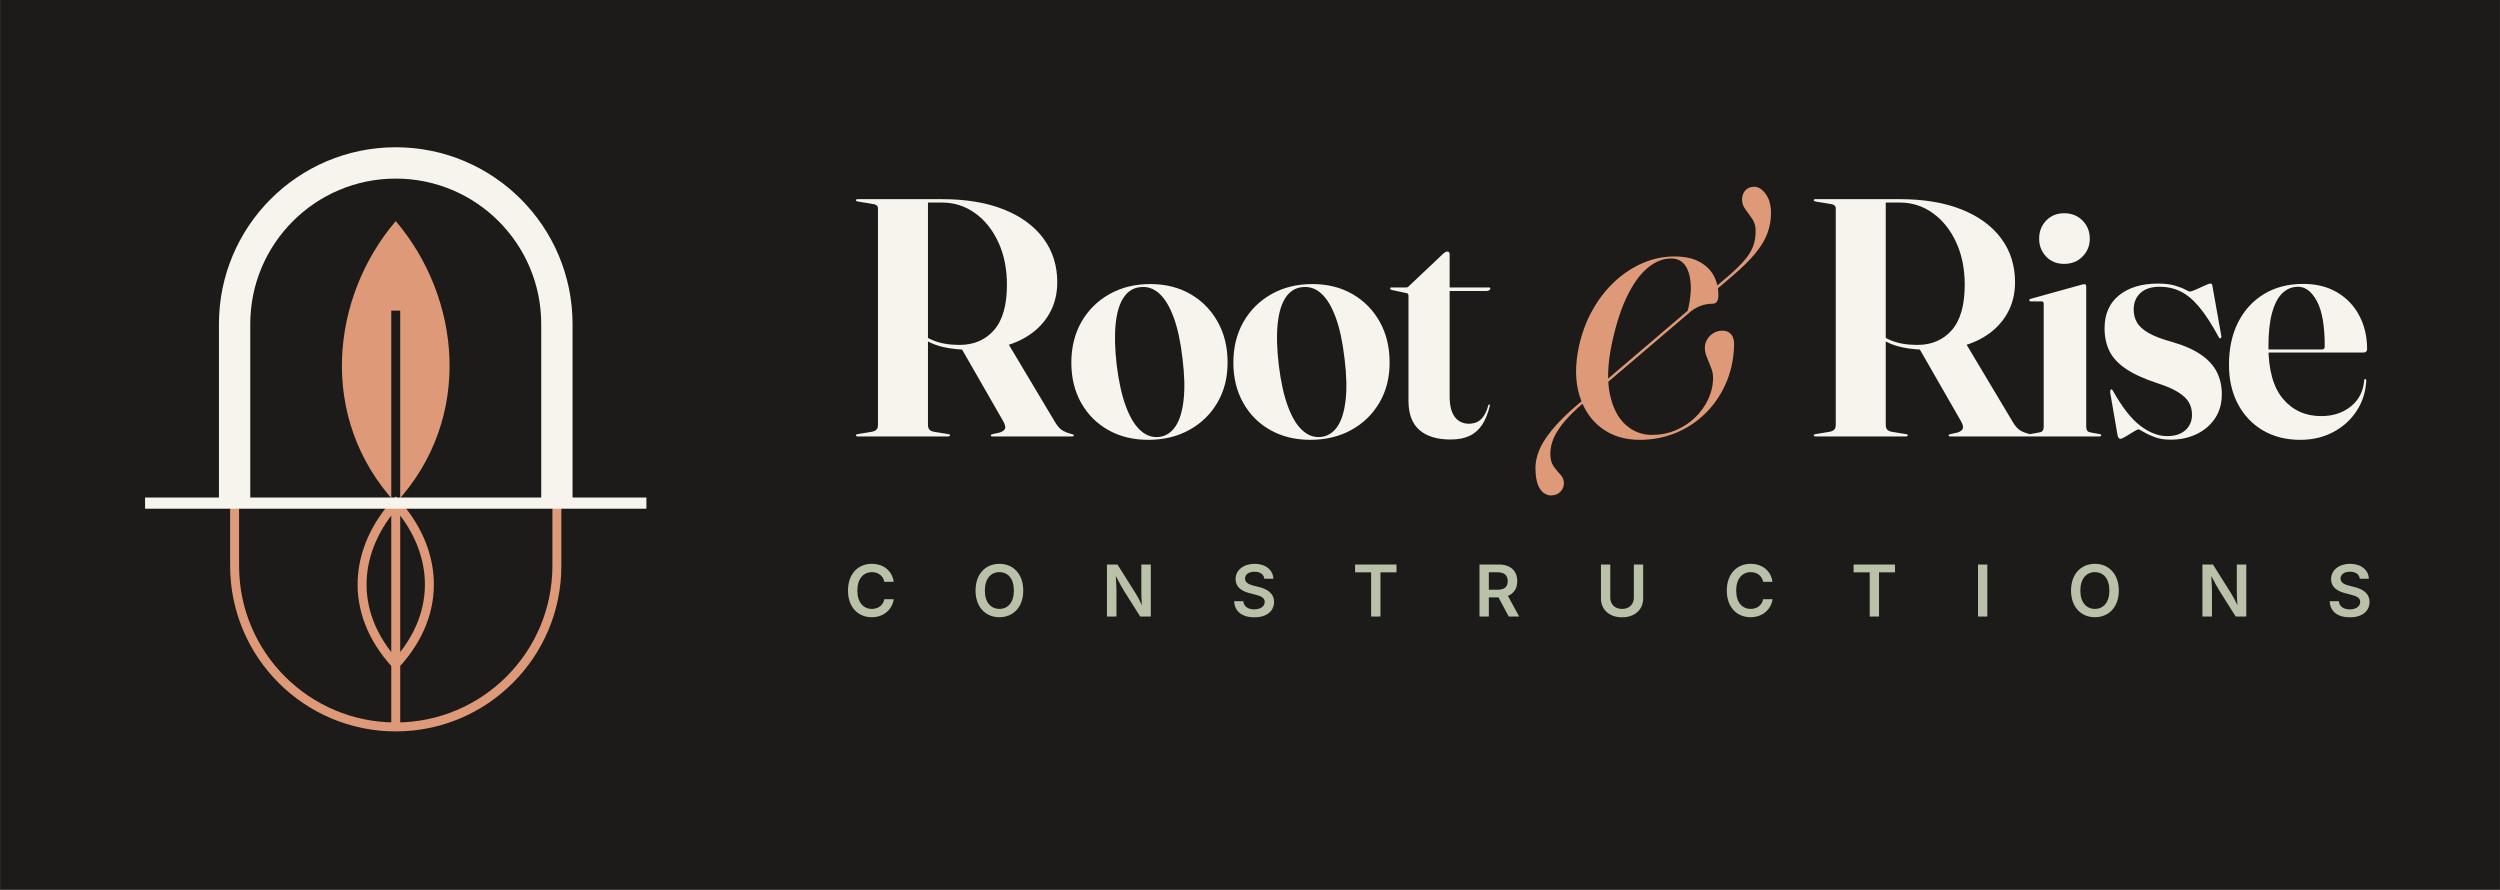
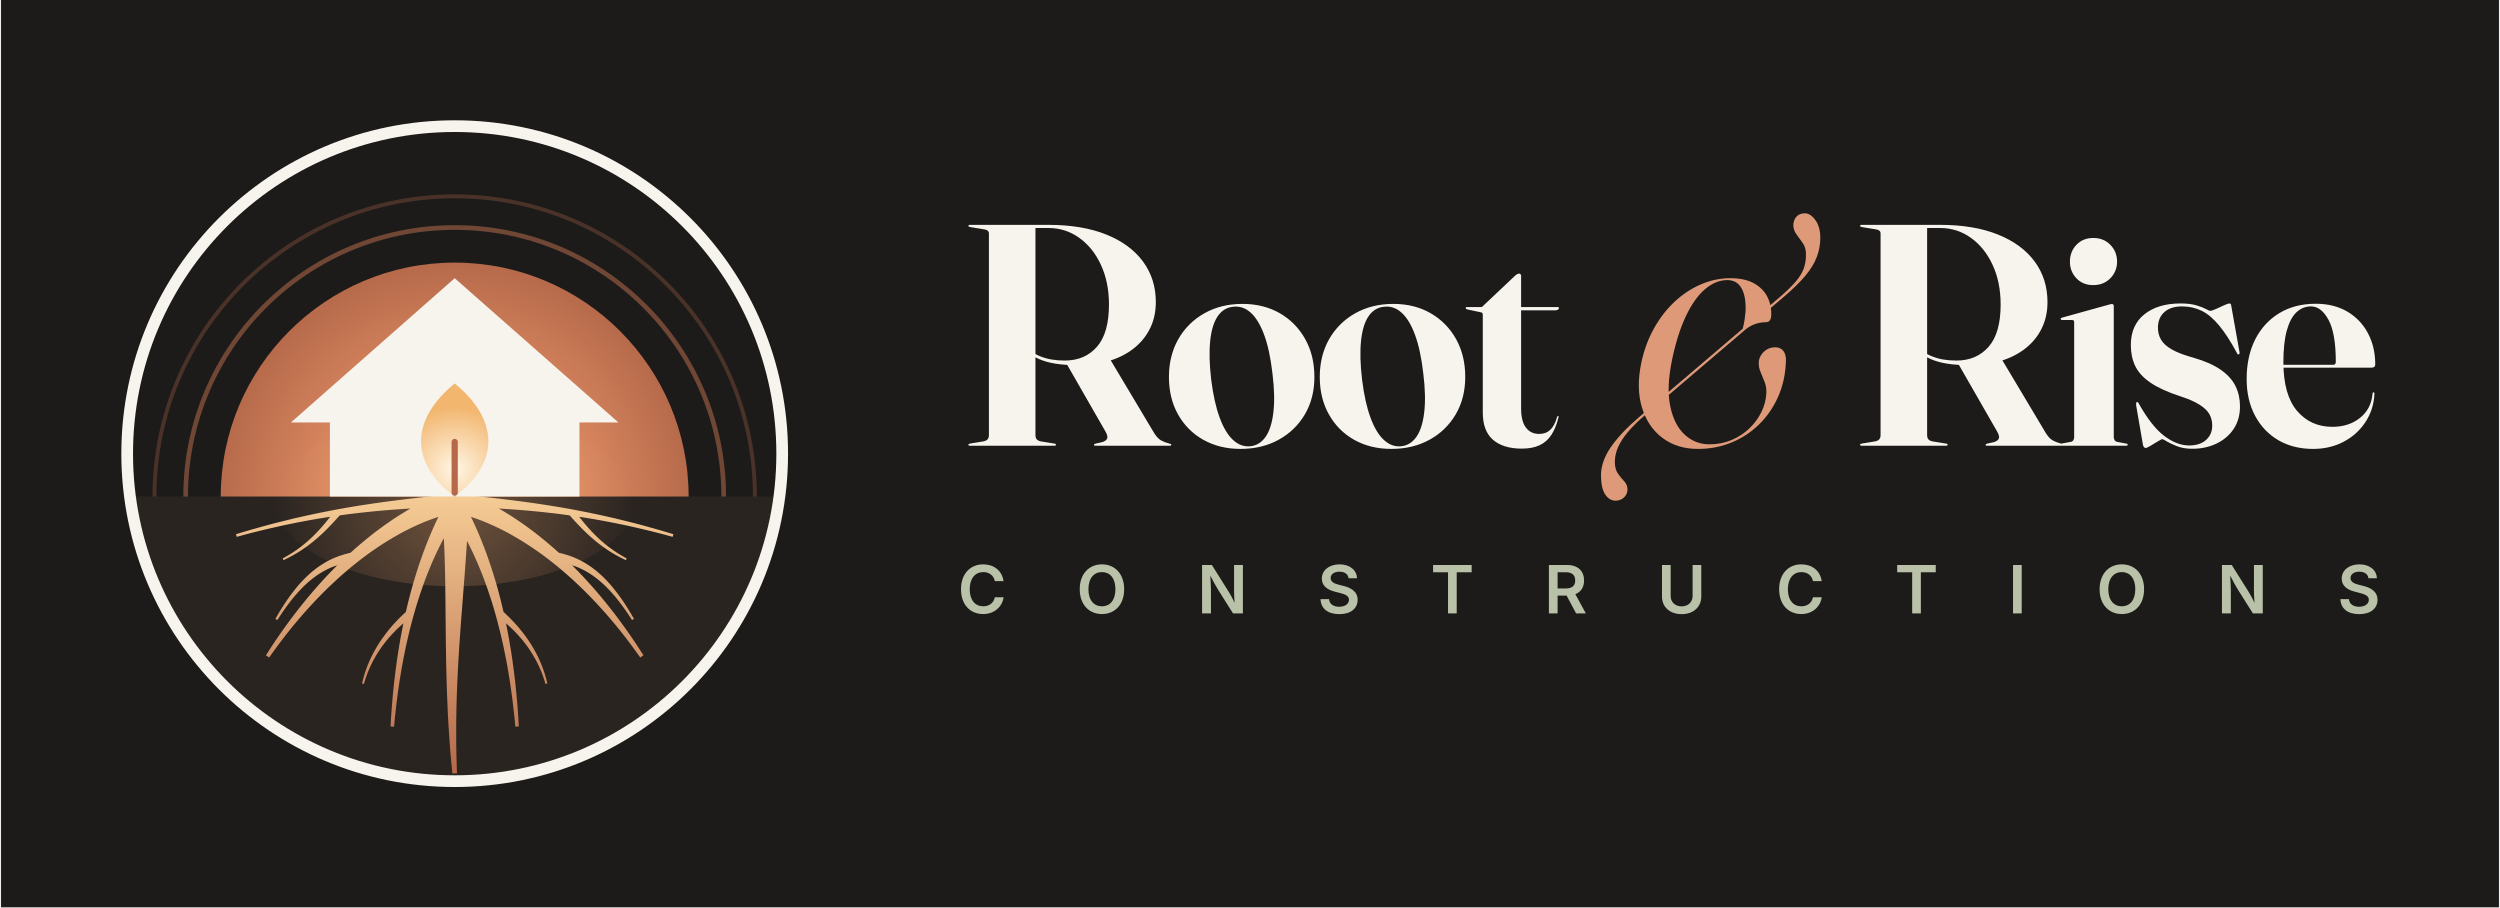
- <svg xmlns="http://www.w3.org/2000/svg" width="472" height="168" viewBox="0 0 471.98 168.00" role="img" aria-label="Root &amp; Rise Constructions">
-   <rect x="0" y="0" width="471.984" height="168" fill="#1C1B19" />
-   <g transform="translate(24 24) scale(0.8451) translate(-40 -34)">
-     <path d="M64 118 V78 A36 36 0 0 1 136 78 V118" fill="none" stroke="#F7F4ED" stroke-width="7" />
-     <path d="M64 118 V132 A36 36 0 0 0 136 132 V118" fill="none" stroke="#DE9A78" stroke-width="2" />
-     <mask id="rr-light-6" maskUnits="userSpaceOnUse" x="0" y="0" width="200" height="200">
-       <rect width="200" height="200" fill="#fff" />
-       <path d="M100 119 V75" stroke="#000" stroke-width="2" />
-     </mask>
-     <path d="M100 55 C114.5 72 117.5 99 100 118 C82.5 99 85.5 72 100 55Z" fill="#DE9A78" mask="url(#rr-light-6)" />
-     <path d="M100 118 C109 128 111 142 100 154 C89 142 91 128 100 118Z M100 118 V168" fill="none" stroke="#DE9A78" stroke-width="2" />
-     <path d="M44 118 H156" stroke="#F7F4ED" stroke-width="2.5" />
+ <svg xmlns="http://www.w3.org/2000/svg" width="507" height="184" viewBox="0 0 506.58 184.00" role="img" aria-label="Root &amp; Rise Constructions">
+   <rect x="0" y="0" width="506.576" height="184" fill="#1C1B19" />
+   <g transform="translate(24 24) scale(0.7907) translate(-14 -14)">
+     <defs>
+       <clipPath id="rr7c">
+         <circle cx="100" cy="100" r="84" />
+       </clipPath>
+       <radialGradient id="rr7s" cx="100" cy="112" r="62" gradientUnits="userSpaceOnUse">
+         <stop offset="0" stop-color="#F2B98C" />
+         <stop offset="0.55" stop-color="#D9875F" />
+         <stop offset="1" stop-color="#B5694A" />
+       </radialGradient>
+       <linearGradient id="rr7r" x1="0" y1="110" x2="0" y2="182" gradientUnits="userSpaceOnUse">
+         <stop offset="0" stop-color="#F6CD96" />
+         <stop offset="1" stop-color="#B5694A" />
+       </linearGradient>
+       <radialGradient id="rr7g" cx="100" cy="104" r="16" gradientUnits="userSpaceOnUse">
+         <stop offset="0" stop-color="#FFF6E4" />
+         <stop offset="1" stop-color="#F2B66F" />
+       </radialGradient>
+       <radialGradient id="rr7h" cx="100" cy="112" r="46" gradientUnits="userSpaceOnUse">
+         <stop offset="0" stop-color="#E9A36F" stop-opacity="0.38" />
+         <stop offset="1" stop-color="#E9A36F" stop-opacity="0" />
+       </radialGradient>
+     </defs>
+     <g clip-path="url(#rr7c)">
+       <rect x="0" y="0" width="200" height="111" fill="#1C1B19" />
+       <circle cx="100" cy="111" r="60" fill="url(#rr7s)" />
+       <circle cx="100" cy="111" r="69" fill="none" stroke="#B5694A" stroke-width="1.2" opacity="0.55" />
+       <circle cx="100" cy="111" r="77" fill="none" stroke="#B5694A" stroke-width="1" opacity="0.3" />
+       <rect x="0" y="111" width="200" height="100" fill="#2a2420" />
+       <ellipse cx="100" cy="112" rx="46" ry="22" fill="url(#rr7h)" />
+       <path d="M96.25 111.16 L96.48 112.71 L96.66 114.26 L96.81 115.82 L96.94 117.38 L97.05 118.95 L97.15 120.54 L97.24 122.13 L97.31 123.73 L97.38 125.34 L97.43 126.96 L97.48 128.59 L97.52 130.24 L97.55 131.89 L97.58 133.56 L97.60 135.24 L97.62 136.93 L97.64 138.63 L97.65 140.34 L97.67 142.07 L97.69 143.81 L97.70 145.57 L97.72 147.34 L97.74 149.12 L97.77 150.92 L97.80 152.74 L97.83 154.57 L97.88 156.41 L97.93 158.27 L97.98 160.15 L98.05 162.05 L98.13 163.96 L98.21 165.90 L98.31 167.85 L98.42 169.81 L98.55 171.80 L98.69 173.81 L98.84 175.84 L99.01 177.88 L99.20 179.95 L99.40 182.04 L100.60 181.96 L100.52 179.87 L100.46 177.80 L100.42 175.76 L100.39 173.74 L100.39 171.74 L100.39 169.76 L100.41 167.80 L100.44 165.86 L100.49 163.94 L100.54 162.04 L100.61 160.16 L100.69 158.30 L100.78 156.45 L100.87 154.62 L100.97 152.80 L101.08 151.00 L101.19 149.21 L101.31 147.44 L101.44 145.68 L101.56 143.94 L101.69 142.20 L101.83 140.48 L101.96 138.77 L102.09 137.07 L102.22 135.39 L102.35 133.71 L102.48 132.04 L102.61 130.37 L102.73 128.72 L102.85 127.07 L102.96 125.43 L103.07 123.79 L103.17 122.16 L103.27 120.53 L103.36 118.91 L103.44 117.29 L103.51 115.67 L103.58 114.06 L103.65 112.44 L103.75 110.84Z M99.11 109.03 L98.06 109.48 L96.96 109.95 L95.85 110.43 L94.73 110.93 L93.59 111.47 L92.45 112.03 L91.30 112.62 L90.14 113.24 L88.97 113.90 L87.80 114.58 L86.62 115.30 L85.43 116.04 L84.23 116.82 L83.04 117.64 L81.83 118.48 L80.62 119.37 L79.41 120.28 L78.20 121.23 L76.98 122.22 L75.76 123.24 L74.53 124.30 L73.31 125.39 L72.08 126.52 L70.86 127.69 L69.63 128.89 L68.40 130.13 L67.18 131.41 L65.96 132.73 L64.74 134.09 L63.52 135.49 L62.30 136.93 L61.09 138.41 L59.88 139.93 L58.68 141.48 L57.48 143.09 L56.29 144.73 L55.10 146.41 L53.92 148.14 L52.75 149.91 L51.59 151.72 L52.41 152.28 L53.66 150.54 L54.91 148.84 L56.16 147.19 L57.42 145.58 L58.68 144.02 L59.95 142.51 L61.22 141.04 L62.50 139.61 L63.77 138.23 L65.05 136.88 L66.32 135.59 L67.60 134.33 L68.88 133.12 L70.15 131.94 L71.43 130.81 L72.70 129.72 L73.96 128.67 L75.23 127.66 L76.49 126.69 L77.74 125.76 L78.99 124.87 L80.24 124.02 L81.48 123.20 L82.70 122.43 L83.93 121.69 L85.14 120.99 L86.34 120.32 L87.54 119.69 L88.72 119.10 L89.89 118.55 L91.05 118.03 L92.20 117.54 L93.33 117.09 L94.45 116.68 L95.56 116.30 L96.65 115.95 L97.72 115.65 L98.78 115.38 L99.82 115.15 L100.89 114.97Z M99.11 114.97 L100.18 115.15 L101.22 115.38 L102.28 115.65 L103.35 115.95 L104.44 116.30 L105.55 116.68 L106.67 117.09 L107.80 117.54 L108.95 118.03 L110.11 118.55 L111.28 119.10 L112.46 119.69 L113.66 120.32 L114.86 120.99 L116.07 121.69 L117.30 122.43 L118.52 123.20 L119.76 124.02 L121.01 124.87 L122.26 125.76 L123.51 126.69 L124.77 127.66 L126.04 128.67 L127.30 129.72 L128.57 130.81 L129.85 131.94 L131.12 133.12 L132.40 134.33 L133.68 135.59 L134.95 136.88 L136.23 138.23 L137.50 139.61 L138.78 141.04 L140.05 142.51 L141.32 144.02 L142.58 145.58 L143.84 147.19 L145.09 148.84 L146.34 150.54 L147.59 152.28 L148.41 151.72 L147.25 149.91 L146.08 148.14 L144.90 146.41 L143.71 144.73 L142.52 143.09 L141.32 141.48 L140.12 139.93 L138.91 138.41 L137.70 136.93 L136.48 135.49 L135.26 134.09 L134.04 132.73 L132.82 131.41 L131.60 130.13 L130.37 128.89 L129.14 127.69 L127.92 126.52 L126.69 125.39 L125.47 124.30 L124.24 123.24 L123.02 122.22 L121.80 121.23 L120.59 120.28 L119.38 119.37 L118.17 118.48 L116.96 117.64 L115.77 116.82 L114.57 116.04 L113.38 115.30 L112.20 114.58 L111.03 113.90 L109.86 113.24 L108.70 112.62 L107.55 112.03 L106.41 111.47 L105.27 110.93 L104.15 110.43 L103.04 109.95 L101.94 109.48 L100.89 109.03Z M98.05 111.78 L97.60 112.68 L97.12 113.61 L96.64 114.56 L96.15 115.53 L95.67 116.53 L95.19 117.55 L94.71 118.60 L94.23 119.68 L93.76 120.78 L93.29 121.91 L92.83 123.07 L92.37 124.25 L91.91 125.46 L91.47 126.70 L91.03 127.97 L90.59 129.27 L90.17 130.60 L89.75 131.96 L89.34 133.34 L88.94 134.76 L88.55 136.21 L88.17 137.69 L87.80 139.20 L87.44 140.74 L87.09 142.32 L86.76 143.93 L86.44 145.57 L86.12 147.24 L85.83 148.94 L85.54 150.68 L85.27 152.45 L85.02 154.26 L84.78 156.10 L84.55 157.97 L84.34 159.88 L84.15 161.83 L83.97 163.81 L83.81 165.83 L83.67 167.88 L83.55 169.97 L84.45 170.03 L84.64 167.96 L84.86 165.92 L85.09 163.92 L85.34 161.96 L85.61 160.04 L85.89 158.16 L86.19 156.31 L86.50 154.49 L86.83 152.72 L87.18 150.98 L87.53 149.27 L87.91 147.60 L88.29 145.97 L88.69 144.37 L89.10 142.80 L89.52 141.27 L89.95 139.77 L90.39 138.31 L90.85 136.88 L91.31 135.49 L91.78 134.13 L92.26 132.80 L92.75 131.50 L93.25 130.23 L93.75 129.00 L94.26 127.80 L94.78 126.63 L95.30 125.49 L95.83 124.39 L96.37 123.31 L96.90 122.26 L97.45 121.25 L98.00 120.26 L98.55 119.31 L99.10 118.39 L99.66 117.49 L100.22 116.63 L100.78 115.80 L101.35 114.99 L101.95 114.22Z M98.05 114.22 L98.65 114.99 L99.22 115.80 L99.78 116.63 L100.34 117.49 L100.90 118.39 L101.45 119.31 L102.00 120.26 L102.55 121.25 L103.10 122.26 L103.63 123.31 L104.17 124.39 L104.70 125.49 L105.22 126.63 L105.74 127.80 L106.25 129.00 L106.75 130.23 L107.25 131.50 L107.74 132.80 L108.22 134.13 L108.69 135.49 L109.15 136.88 L109.61 138.31 L110.05 139.77 L110.48 141.27 L110.90 142.80 L111.31 144.37 L111.71 145.97 L112.09 147.60 L112.47 149.27 L112.82 150.98 L113.17 152.72 L113.50 154.49 L113.81 156.31 L114.11 158.16 L114.39 160.04 L114.66 161.96 L114.91 163.92 L115.14 165.92 L115.36 167.96 L115.55 170.03 L116.45 169.97 L116.33 167.88 L116.19 165.83 L116.03 163.81 L115.85 161.83 L115.66 159.88 L115.45 157.97 L115.22 156.10 L114.98 154.26 L114.73 152.45 L114.46 150.68 L114.17 148.94 L113.88 147.24 L113.56 145.57 L113.24 143.93 L112.91 142.32 L112.56 140.74 L112.20 139.20 L111.83 137.69 L111.45 136.21 L111.06 134.76 L110.66 133.34 L110.25 131.96 L109.83 130.60 L109.41 129.27 L108.97 127.97 L108.53 126.70 L108.09 125.46 L107.63 124.25 L107.17 123.07 L106.71 121.91 L106.24 120.78 L105.77 119.68 L105.29 118.60 L104.81 117.55 L104.33 116.53 L103.85 115.53 L103.36 114.56 L102.88 113.61 L102.40 112.68 L101.95 111.78Z M98.87 110.30 L97.89 110.45 L96.89 110.58 L95.88 110.70 L94.84 110.82 L93.78 110.95 L92.70 111.07 L91.60 111.20 L90.48 111.33 L89.34 111.46 L88.19 111.59 L87.01 111.74 L85.81 111.88 L84.59 112.04 L83.35 112.20 L82.10 112.36 L80.82 112.54 L79.52 112.72 L78.20 112.92 L76.86 113.12 L75.50 113.33 L74.12 113.56 L72.72 113.79 L71.30 114.04 L69.85 114.30 L68.39 114.58 L66.91 114.87 L65.40 115.17 L63.88 115.49 L62.33 115.82 L60.76 116.17 L59.17 116.53 L57.56 116.92 L55.93 117.32 L54.28 117.73 L52.60 118.17 L50.91 118.63 L49.19 119.11 L47.45 119.60 L45.69 120.12 L43.90 120.66 L44.10 121.34 L45.89 120.85 L47.66 120.38 L49.41 119.94 L51.14 119.52 L52.84 119.12 L54.52 118.74 L56.18 118.37 L57.81 118.03 L59.43 117.70 L61.02 117.40 L62.59 117.10 L64.14 116.83 L65.66 116.57 L67.17 116.33 L68.65 116.10 L70.11 115.89 L71.55 115.69 L72.97 115.50 L74.37 115.33 L75.75 115.17 L77.11 115.02 L78.44 114.88 L79.76 114.75 L81.06 114.63 L82.33 114.52 L83.59 114.42 L84.82 114.33 L86.04 114.24 L87.23 114.16 L88.41 114.09 L89.56 114.03 L90.70 113.97 L91.82 113.92 L92.92 113.87 L94.00 113.83 L95.06 113.79 L96.10 113.75 L97.13 113.72 L98.14 113.70 L99.13 113.70Z M100.87 113.70 L101.86 113.70 L102.87 113.72 L103.90 113.75 L104.94 113.79 L106.00 113.83 L107.08 113.87 L108.18 113.92 L109.30 113.97 L110.44 114.03 L111.59 114.09 L112.77 114.16 L113.96 114.24 L115.18 114.33 L116.41 114.42 L117.67 114.52 L118.94 114.63 L120.24 114.75 L121.56 114.88 L122.89 115.02 L124.25 115.17 L125.63 115.33 L127.03 115.50 L128.45 115.69 L129.89 115.89 L131.35 116.10 L132.83 116.33 L134.34 116.57 L135.86 116.83 L137.41 117.10 L138.98 117.40 L140.57 117.70 L142.19 118.03 L143.82 118.37 L145.48 118.74 L147.16 119.12 L148.86 119.52 L150.59 119.94 L152.34 120.38 L154.11 120.85 L155.90 121.34 L156.10 120.66 L154.31 120.12 L152.55 119.60 L150.81 119.11 L149.09 118.63 L147.40 118.17 L145.72 117.73 L144.07 117.32 L142.44 116.92 L140.83 116.53 L139.24 116.17 L137.67 115.82 L136.12 115.49 L134.60 115.17 L133.09 114.87 L131.61 114.58 L130.15 114.30 L128.70 114.04 L127.28 113.79 L125.88 113.56 L124.50 113.33 L123.14 113.12 L121.80 112.92 L120.48 112.72 L119.18 112.54 L117.90 112.36 L116.65 112.20 L115.41 112.04 L114.19 111.88 L112.99 111.74 L111.81 111.59 L110.66 111.46 L109.52 111.33 L108.40 111.20 L107.30 111.07 L106.22 110.95 L105.16 110.82 L104.12 110.70 L103.11 110.58 L102.11 110.45 L101.13 110.30Z M74.09 125.24 L73.48 125.37 L72.87 125.52 L72.26 125.67 L71.66 125.84 L71.07 126.02 L70.49 126.21 L69.91 126.42 L69.34 126.65 L68.78 126.89 L68.23 127.15 L67.68 127.42 L67.14 127.71 L66.61 128.02 L66.09 128.34 L65.57 128.67 L65.05 129.02 L64.55 129.39 L64.05 129.77 L63.55 130.17 L63.06 130.59 L62.58 131.02 L62.10 131.46 L61.62 131.93 L61.15 132.41 L60.69 132.90 L60.22 133.41 L59.76 133.94 L59.31 134.49 L58.86 135.05 L58.41 135.63 L57.96 136.23 L57.51 136.84 L57.07 137.47 L56.63 138.12 L56.19 138.78 L55.75 139.46 L55.32 140.16 L54.88 140.88 L54.45 141.62 L54.01 142.37 L54.52 142.68 L54.99 141.95 L55.46 141.24 L55.92 140.56 L56.39 139.89 L56.85 139.24 L57.32 138.60 L57.79 137.99 L58.25 137.40 L58.72 136.82 L59.19 136.27 L59.66 135.73 L60.14 135.21 L60.61 134.71 L61.08 134.23 L61.56 133.76 L62.04 133.32 L62.52 132.89 L63.00 132.48 L63.49 132.09 L63.97 131.72 L64.46 131.36 L64.96 131.02 L65.45 130.70 L65.95 130.40 L66.45 130.11 L66.95 129.84 L67.46 129.59 L67.96 129.35 L68.48 129.13 L69.00 128.93 L69.52 128.75 L70.04 128.58 L70.57 128.42 L71.11 128.28 L71.65 128.16 L72.19 128.06 L72.74 127.97 L73.30 127.90 L73.86 127.84 L74.45 127.81Z M125.55 127.81 L126.14 127.84 L126.70 127.90 L127.26 127.97 L127.81 128.06 L128.35 128.16 L128.89 128.28 L129.43 128.42 L129.96 128.58 L130.48 128.75 L131.00 128.93 L131.52 129.13 L132.04 129.35 L132.54 129.59 L133.05 129.84 L133.55 130.11 L134.05 130.40 L134.55 130.70 L135.04 131.02 L135.54 131.36 L136.03 131.72 L136.51 132.09 L137.00 132.48 L137.48 132.89 L137.96 133.32 L138.44 133.76 L138.92 134.23 L139.39 134.71 L139.86 135.21 L140.34 135.73 L140.81 136.27 L141.28 136.82 L141.75 137.40 L142.21 137.99 L142.68 138.60 L143.15 139.24 L143.61 139.89 L144.08 140.56 L144.54 141.24 L145.01 141.95 L145.48 142.68 L145.99 142.37 L145.55 141.62 L145.12 140.88 L144.68 140.16 L144.25 139.46 L143.81 138.78 L143.37 138.12 L142.93 137.47 L142.49 136.84 L142.04 136.23 L141.59 135.63 L141.14 135.05 L140.69 134.49 L140.24 133.94 L139.78 133.41 L139.31 132.90 L138.85 132.41 L138.38 131.93 L137.90 131.46 L137.42 131.02 L136.94 130.59 L136.45 130.17 L135.95 129.77 L135.45 129.39 L134.95 129.02 L134.43 128.67 L133.91 128.34 L133.39 128.02 L132.86 127.71 L132.32 127.42 L131.77 127.15 L131.22 126.89 L130.66 126.65 L130.09 126.42 L129.51 126.21 L128.93 126.02 L128.34 125.84 L127.74 125.67 L127.13 125.52 L126.52 125.37 L125.91 125.24Z M87.85 140.23 L87.50 140.57 L87.13 140.91 L86.76 141.26 L86.40 141.61 L86.03 141.97 L85.67 142.33 L85.31 142.70 L84.95 143.08 L84.59 143.47 L84.23 143.86 L83.88 144.26 L83.53 144.67 L83.19 145.08 L82.85 145.50 L82.51 145.93 L82.17 146.37 L81.85 146.81 L81.52 147.26 L81.20 147.72 L80.89 148.18 L80.58 148.65 L80.28 149.13 L79.99 149.61 L79.70 150.11 L79.42 150.61 L79.15 151.11 L78.88 151.63 L78.62 152.15 L78.37 152.68 L78.13 153.21 L77.90 153.75 L77.67 154.30 L77.46 154.86 L77.25 155.42 L77.06 155.99 L76.87 156.57 L76.70 157.15 L76.53 157.74 L76.38 158.34 L76.24 158.94 L76.72 159.07 L76.89 158.48 L77.07 157.90 L77.26 157.33 L77.46 156.77 L77.67 156.21 L77.89 155.67 L78.12 155.13 L78.36 154.59 L78.61 154.07 L78.86 153.56 L79.12 153.05 L79.40 152.55 L79.68 152.06 L79.96 151.57 L80.26 151.10 L80.56 150.63 L80.86 150.17 L81.18 149.72 L81.49 149.27 L81.82 148.84 L82.15 148.41 L82.48 147.99 L82.83 147.57 L83.17 147.17 L83.52 146.77 L83.87 146.38 L84.23 146.00 L84.59 145.63 L84.95 145.26 L85.32 144.90 L85.69 144.56 L86.06 144.21 L86.43 143.88 L86.81 143.55 L87.19 143.24 L87.57 142.93 L87.95 142.63 L88.33 142.34 L88.71 142.05 L89.11 141.79Z M110.89 141.79 L111.29 142.05 L111.67 142.34 L112.05 142.63 L112.43 142.93 L112.81 143.24 L113.19 143.55 L113.57 143.88 L113.94 144.21 L114.31 144.56 L114.68 144.90 L115.05 145.26 L115.41 145.63 L115.77 146.00 L116.13 146.38 L116.48 146.77 L116.83 147.17 L117.17 147.57 L117.52 147.99 L117.85 148.41 L118.18 148.84 L118.51 149.27 L118.82 149.72 L119.14 150.17 L119.44 150.63 L119.74 151.10 L120.04 151.57 L120.32 152.06 L120.60 152.55 L120.88 153.05 L121.14 153.56 L121.39 154.07 L121.64 154.59 L121.88 155.13 L122.11 155.67 L122.33 156.21 L122.54 156.77 L122.74 157.33 L122.93 157.90 L123.11 158.48 L123.28 159.07 L123.76 158.94 L123.62 158.34 L123.47 157.74 L123.30 157.15 L123.13 156.57 L122.94 155.99 L122.75 155.42 L122.54 154.86 L122.33 154.30 L122.10 153.75 L121.87 153.21 L121.63 152.68 L121.38 152.15 L121.12 151.63 L120.85 151.11 L120.58 150.61 L120.30 150.11 L120.01 149.61 L119.72 149.13 L119.42 148.65 L119.11 148.18 L118.80 147.72 L118.48 147.26 L118.15 146.81 L117.83 146.37 L117.49 145.93 L117.15 145.50 L116.81 145.08 L116.47 144.67 L116.12 144.26 L115.77 143.86 L115.41 143.47 L115.05 143.08 L114.69 142.70 L114.33 142.33 L113.97 141.97 L113.60 141.61 L113.24 141.26 L112.87 140.91 L112.50 140.57 L112.15 140.23Z M69.28 114.53 L69.01 114.92 L68.73 115.31 L68.45 115.68 L68.17 116.05 L67.89 116.42 L67.60 116.78 L67.32 117.14 L67.03 117.50 L66.74 117.85 L66.45 118.20 L66.15 118.54 L65.86 118.88 L65.56 119.21 L65.26 119.54 L64.95 119.87 L64.65 120.19 L64.34 120.51 L64.02 120.83 L63.71 121.14 L63.38 121.45 L63.06 121.76 L62.73 122.06 L62.40 122.36 L62.06 122.65 L61.72 122.94 L61.37 123.23 L61.02 123.51 L60.66 123.79 L60.29 124.07 L59.92 124.34 L59.55 124.61 L59.17 124.88 L58.78 125.14 L58.39 125.40 L57.98 125.65 L57.58 125.90 L57.16 126.15 L56.74 126.39 L56.31 126.64 L55.87 126.87 L56.10 127.32 L56.55 127.10 L57.00 126.88 L57.44 126.66 L57.88 126.43 L58.30 126.20 L58.73 125.96 L59.14 125.72 L59.55 125.48 L59.96 125.23 L60.36 124.98 L60.75 124.72 L61.14 124.46 L61.52 124.20 L61.90 123.93 L62.28 123.66 L62.65 123.38 L63.01 123.10 L63.37 122.82 L63.73 122.53 L64.08 122.24 L64.43 121.94 L64.78 121.65 L65.12 121.34 L65.47 121.04 L65.80 120.73 L66.14 120.41 L66.47 120.10 L66.80 119.78 L67.13 119.45 L67.46 119.12 L67.78 118.79 L68.11 118.45 L68.43 118.12 L68.75 117.77 L69.07 117.43 L69.39 117.08 L69.71 116.73 L70.03 116.37 L70.36 116.01 L70.69 115.66Z M129.31 115.66 L129.64 116.01 L129.97 116.37 L130.29 116.73 L130.61 117.08 L130.93 117.43 L131.25 117.77 L131.57 118.12 L131.89 118.45 L132.22 118.79 L132.54 119.12 L132.87 119.45 L133.20 119.78 L133.53 120.10 L133.86 120.41 L134.20 120.73 L134.53 121.04 L134.88 121.34 L135.22 121.65 L135.57 121.94 L135.92 122.24 L136.27 122.53 L136.63 122.82 L136.99 123.10 L137.35 123.38 L137.72 123.66 L138.10 123.93 L138.48 124.20 L138.86 124.46 L139.25 124.72 L139.64 124.98 L140.04 125.23 L140.45 125.48 L140.86 125.72 L141.27 125.96 L141.70 126.20 L142.12 126.43 L142.56 126.66 L143.00 126.88 L143.45 127.10 L143.90 127.32 L144.13 126.87 L143.69 126.64 L143.26 126.39 L142.84 126.15 L142.42 125.90 L142.02 125.65 L141.61 125.40 L141.22 125.14 L140.83 124.88 L140.45 124.61 L140.08 124.34 L139.71 124.07 L139.34 123.79 L138.98 123.51 L138.63 123.23 L138.28 122.94 L137.94 122.65 L137.60 122.36 L137.27 122.06 L136.94 121.76 L136.62 121.45 L136.29 121.14 L135.98 120.83 L135.66 120.51 L135.35 120.19 L135.05 119.87 L134.74 119.54 L134.44 119.21 L134.14 118.88 L133.85 118.54 L133.55 118.20 L133.26 117.85 L132.97 117.50 L132.68 117.14 L132.40 116.78 L132.11 116.42 L131.83 116.05 L131.55 115.68 L131.27 115.31 L130.99 114.92 L130.72 114.53Z" fill="url(#rr7r)" />
+     </g>
+     <path d="M58 92 L100 55 L142 92 L132 92 L132 111 L68 111 L68 92 Z" fill="#F7F4ED" />
+     <path d="M100 111 C88 102 89 91 100 82 C111 91 112 102 100 111Z" fill="url(#rr7g)" />
+     <path d="M100 110 V97" stroke="#B5694A" stroke-width="1.6" stroke-linecap="round" />
+     <circle cx="100" cy="100" r="84" fill="none" stroke="#F7F4ED" stroke-width="3" />
  </g>
-   <g transform="translate(159.41 37.60)">
+   <g transform="translate(194.00 45.60)">
    <path transform="translate(0 44.80)" d="M40.19 -29.12Q40.19 -25.86 38.75 -23.28Q37.31 -20.7 34.69 -19.01Q32.06 -17.31 28.45 -16.67Q27.78 -16.58 27.09 -16.5Q26.4 -16.42 25.68 -16.38Q24.96 -16.35 24.19 -16.35Q21.66 -16.35 19.79 -16.66Q17.92 -16.96 16.51 -17.58Q15.1 -18.21 13.95 -19.14L14.27 -19.65Q15.33 -18.75 16.51 -18.24Q17.7 -17.73 18.99 -17.5Q20.29 -17.28 21.73 -17.28Q25.79 -17.28 28.24 -20.06Q30.69 -22.85 30.69 -28.64Q30.69 -33.15 29.07 -36.66Q27.46 -40.16 24.67 -42.16Q21.89 -44.16 18.43 -44.16H15.78V-2.18Q15.78 -1.57 16.08 -1.26Q16.38 -0.96 17.02 -0.86L19.55 -0.45Q19.74 -0.45 19.84 -0.38Q19.94 -0.32 19.94 -0.22Q19.94 0 19.62 0H2.5Q2.34 0 2.26 -0.06Q2.18 -0.13 2.18 -0.22Q2.18 -0.38 2.56 -0.45L5.06 -0.86Q5.73 -0.96 6.03 -1.26Q6.34 -1.57 6.34 -2.18V-43.07Q6.34 -43.46 6.03 -43.66Q5.73 -43.87 5.06 -43.94L2.56 -44.35Q2.18 -44.42 2.18 -44.58Q2.18 -44.67 2.26 -44.74Q2.34 -44.8 2.5 -44.8H18.4Q25.22 -44.8 30.08 -42.86Q34.94 -40.93 37.57 -37.39Q40.19 -33.86 40.19 -29.12ZM21.92 -16.93 30.69 -17.92 39.9 -2.5Q40.58 -1.44 41.3 -1.06Q42.02 -0.67 42.91 -0.45Q43.14 -0.38 43.23 -0.35Q43.33 -0.32 43.33 -0.22Q43.33 -0.13 43.25 -0.06Q43.17 0 43.01 0H27.94Q27.65 0 27.65 -0.22Q27.65 -0.32 27.74 -0.35Q27.84 -0.38 28.03 -0.45L29.34 -0.74Q30.11 -0.99 30.32 -1.46Q30.53 -1.92 29.95 -2.94Z M57.76 -28.77Q62.02 -28.77 65.3 -26.9Q68.58 -25.02 70.46 -21.68Q72.35 -18.34 72.35 -13.95Q72.35 -9.66 70.42 -6.37Q68.48 -3.07 65.1 -1.22Q61.73 0.64 57.38 0.64Q53.12 0.64 49.84 -1.2Q46.56 -3.04 44.7 -6.34Q42.85 -9.63 42.85 -13.95Q42.85 -18.27 44.75 -21.62Q46.66 -24.96 50.03 -26.86Q53.41 -28.77 57.76 -28.77ZM59.36 0.1Q61.25 -0.1 62.45 -1.81Q63.65 -3.52 64.03 -6.77Q64.42 -10.02 63.84 -14.69Q63.3 -19.42 62.16 -22.5Q61.02 -25.57 59.44 -26.99Q57.86 -28.42 55.87 -28.19Q53.92 -28 52.74 -26.26Q51.55 -24.51 51.22 -21.28Q50.88 -18.05 51.42 -13.41Q52 -8.77 53.14 -5.7Q54.27 -2.62 55.86 -1.17Q57.44 0.29 59.36 0.1Z M88.35 -28.77Q92.61 -28.77 95.89 -26.9Q99.17 -25.02 101.06 -21.68Q102.94 -18.34 102.94 -13.95Q102.94 -9.66 101.01 -6.37Q99.07 -3.07 95.7 -1.22Q92.32 0.64 87.97 0.64Q83.71 0.64 80.43 -1.2Q77.15 -3.04 75.3 -6.34Q73.44 -9.63 73.44 -13.95Q73.44 -18.27 75.34 -21.62Q77.25 -24.96 80.62 -26.86Q84 -28.77 88.35 -28.77ZM89.95 0.1Q91.84 -0.1 93.04 -1.81Q94.24 -3.52 94.62 -6.77Q95.01 -10.02 94.43 -14.69Q93.89 -19.42 92.75 -22.5Q91.62 -25.57 90.03 -26.99Q88.45 -28.42 86.46 -28.19Q84.51 -28 83.33 -26.26Q82.14 -24.51 81.81 -21.28Q81.47 -18.05 82.02 -13.41Q82.59 -8.77 83.73 -5.7Q84.86 -2.62 86.45 -1.17Q88.03 0.29 89.95 0.1Z M106.08 -27.07 103.36 -27.65Q103.17 -27.71 103.1 -27.78Q103.04 -27.84 103.04 -27.94Q103.04 -28.03 103.1 -28.08Q103.17 -28.13 103.23 -28.13H106.02Q106.24 -28.13 106.37 -28.19Q106.5 -28.26 106.62 -28.42L113.12 -34.56Q113.31 -34.72 113.5 -34.82Q113.7 -34.91 113.86 -34.91Q114.05 -34.91 114.16 -34.78Q114.27 -34.66 114.27 -34.43V-7.58Q114.27 -4.96 115.25 -3.68Q116.22 -2.4 117.92 -2.4Q118.53 -2.4 119.09 -2.58Q119.65 -2.75 120.11 -3.17Q120.58 -3.58 120.94 -4.24Q121.31 -4.9 121.57 -5.86Q121.63 -6.05 121.78 -6.03Q121.92 -6.02 121.86 -5.79Q121.34 -3.65 120.42 -2.22Q119.49 -0.8 118.03 -0.11Q116.58 0.58 114.43 0.58Q110.62 0.58 108.56 -1.22Q106.5 -3.01 106.5 -6.75V-26.5Q106.5 -26.75 106.42 -26.9Q106.34 -27.04 106.08 -27.07ZM111.81 -27.46 112.06 -28.13H121.66Q121.82 -28.13 121.89 -28.08Q121.95 -28.03 121.95 -27.9Q121.95 -27.74 121.74 -27.6Q121.54 -27.46 121.15 -27.46Z" fill="#F7F4ED" />
    <path transform="translate(132.58 44.80)" d="M5.63 -5.82 33.92 -29.95Q36.03 -31.74 37.26 -33.15Q38.5 -34.56 38.99 -35.9Q39.49 -37.25 39.46 -38.85Q39.46 -40.16 38.82 -41.09Q38.18 -42.02 37.55 -42.85Q36.93 -43.68 36.9 -44.67Q36.9 -45.7 37.47 -46.4Q38.05 -47.1 39.17 -47.14Q40.32 -47.17 41.33 -45.82Q42.34 -44.48 42.37 -42.24Q42.37 -40.19 41.68 -38.34Q40.99 -36.48 39.38 -34.53Q37.76 -32.58 35.01 -30.24L6.78 -6.18Q4.8 -4.48 3.44 -2.9Q2.08 -1.31 1.39 0.21Q0.7 1.73 0.7 3.26Q0.7 4.77 1.34 5.66Q1.98 6.56 2.61 7.22Q3.23 7.87 3.26 8.77Q3.3 9.7 2.64 10.4Q1.98 11.1 0.9 11.14Q-0.42 11.14 -1.25 9.89Q-2.08 8.64 -2.11 6.02Q-2.11 3.17 -0.1 0.26Q1.92 -2.66 5.63 -5.82ZM31.42 -10.62Q31.49 -11.9 31.07 -12.94Q30.66 -13.98 30.24 -14.98Q29.82 -15.97 29.89 -17.06Q29.95 -17.73 30.37 -18.4Q30.78 -19.07 31.52 -19.52Q32.26 -19.97 33.25 -19.97Q34.3 -19.97 34.9 -19.2Q35.49 -18.43 35.39 -16.96Q35.23 -13.09 33.78 -9.86Q32.32 -6.62 29.89 -4.27Q27.46 -1.92 24.32 -0.64Q21.18 0.64 17.57 0.64Q13.34 0.64 10.37 -1.58Q7.39 -3.81 6.19 -7.78Q4.99 -11.74 6.08 -16.9Q6.91 -20.77 8.69 -23.9Q10.46 -27.04 12.91 -29.3Q15.36 -31.55 18.24 -32.77Q21.12 -33.98 24.1 -33.98Q27.07 -33.98 28.94 -32.93Q30.82 -31.87 31.66 -30.14Q32.51 -28.42 32.42 -26.37Q32.38 -25.73 32.1 -25.39Q31.81 -25.06 31.42 -25.06Q30.05 -25.06 28.9 -24.59Q27.74 -24.13 26.4 -22.94Q26.56 -23.39 26.8 -24.4Q27.04 -25.41 27.2 -27.14Q27.36 -30.14 26.43 -31.87Q25.5 -33.6 23.52 -33.6Q21.18 -33.6 19.02 -31.78Q16.86 -29.95 15.14 -26.35Q13.41 -22.75 12.29 -17.38Q11.14 -11.81 11.94 -8Q12.74 -4.19 14.88 -2.24Q17.02 -0.29 19.87 -0.29Q22.3 -0.29 24.38 -1.17Q26.46 -2.05 28 -3.54Q29.54 -5.02 30.43 -6.86Q31.33 -8.7 31.42 -10.62Z" fill="#DE9A78" />
    <path transform="translate(180.83 44.80)" d="M40.19 -29.12Q40.19 -25.86 38.75 -23.28Q37.31 -20.7 34.69 -19.01Q32.06 -17.31 28.45 -16.67Q27.78 -16.58 27.09 -16.5Q26.4 -16.42 25.68 -16.38Q24.96 -16.35 24.19 -16.35Q21.66 -16.35 19.79 -16.66Q17.92 -16.96 16.51 -17.58Q15.1 -18.21 13.95 -19.14L14.27 -19.65Q15.33 -18.75 16.51 -18.24Q17.7 -17.73 18.99 -17.5Q20.29 -17.28 21.73 -17.28Q25.79 -17.28 28.24 -20.06Q30.69 -22.85 30.69 -28.64Q30.69 -33.15 29.07 -36.66Q27.46 -40.16 24.67 -42.16Q21.89 -44.16 18.43 -44.16H15.78V-2.18Q15.78 -1.57 16.08 -1.26Q16.38 -0.96 17.02 -0.86L19.55 -0.45Q19.74 -0.45 19.84 -0.38Q19.94 -0.32 19.94 -0.22Q19.94 0 19.62 0H2.5Q2.34 0 2.26 -0.06Q2.18 -0.13 2.18 -0.22Q2.18 -0.38 2.56 -0.45L5.06 -0.86Q5.73 -0.96 6.03 -1.26Q6.34 -1.57 6.34 -2.18V-43.07Q6.34 -43.46 6.03 -43.66Q5.73 -43.87 5.06 -43.94L2.56 -44.35Q2.18 -44.42 2.18 -44.58Q2.18 -44.67 2.26 -44.74Q2.34 -44.8 2.5 -44.8H18.4Q25.22 -44.8 30.08 -42.86Q34.94 -40.93 37.57 -37.39Q40.19 -33.86 40.19 -29.12ZM21.92 -16.93 30.69 -17.92 39.9 -2.5Q40.58 -1.44 41.3 -1.06Q42.02 -0.67 42.91 -0.45Q43.14 -0.38 43.23 -0.35Q43.33 -0.32 43.33 -0.22Q43.33 -0.13 43.25 -0.06Q43.17 0 43.01 0H27.94Q27.65 0 27.65 -0.22Q27.65 -0.32 27.74 -0.35Q27.84 -0.38 28.03 -0.45L29.34 -0.74Q30.11 -0.99 30.32 -1.46Q30.53 -1.92 29.95 -2.94Z M53.63 -28.38V-1.79Q53.63 -1.38 53.82 -1.1Q54.02 -0.83 54.4 -0.77L56.1 -0.45Q56.32 -0.45 56.38 -0.38Q56.45 -0.32 56.45 -0.22Q56.45 -0.13 56.38 -0.06Q56.32 0 56.16 0H43.01Q42.91 0 42.83 -0.06Q42.75 -0.13 42.75 -0.22Q42.75 -0.29 42.82 -0.35Q42.88 -0.42 43.07 -0.45L44.83 -0.77Q45.25 -0.83 45.42 -1.1Q45.6 -1.38 45.6 -1.76V-25.09Q45.6 -25.28 45.5 -25.39Q45.41 -25.5 45.15 -25.5H43.17Q43.01 -25.5 42.94 -25.57Q42.88 -25.63 42.88 -25.73Q42.88 -25.86 42.96 -25.9Q43.04 -25.95 43.14 -25.98L52.61 -28.61Q52.93 -28.7 53.04 -28.72Q53.15 -28.74 53.28 -28.74Q53.47 -28.74 53.55 -28.62Q53.63 -28.51 53.63 -28.38ZM49.47 -32.58Q47.36 -32.58 46.05 -33.97Q44.74 -35.36 44.74 -37.34Q44.74 -39.36 46.06 -40.75Q47.39 -42.14 49.47 -42.14Q51.58 -42.14 52.94 -40.75Q54.3 -39.36 54.3 -37.34Q54.3 -35.36 52.94 -33.97Q51.58 -32.58 49.47 -32.58Z M68.93 -0.06Q71.1 -0.06 72.35 -1.18Q73.6 -2.3 73.6 -4.1Q73.6 -5.41 73.01 -6.43Q72.42 -7.46 70.99 -8.35Q69.57 -9.25 67.07 -10.05Q63.26 -11.3 61.07 -12.8Q58.88 -14.3 57.98 -16.18Q57.09 -18.05 57.09 -20.42Q57.09 -24.45 59.84 -26.66Q62.59 -28.86 67.17 -28.86Q69.12 -28.86 70.38 -28.48Q71.65 -28.1 72.32 -27.73Q72.99 -27.36 73.18 -27.36Q73.5 -27.36 74.34 -27.73Q75.17 -28.1 75.98 -28.48Q76.8 -28.86 77.06 -28.86Q77.18 -28.86 77.3 -28.8Q77.41 -28.74 77.44 -28.48L79.1 -19.17Q79.17 -18.91 79.14 -18.75Q79.1 -18.59 79.01 -18.53Q78.91 -18.5 78.82 -18.54Q78.72 -18.59 78.66 -18.72Q76.74 -22.3 74.99 -24.4Q73.25 -26.5 71.44 -27.38Q69.63 -28.26 67.49 -28.26Q65.15 -28.26 63.87 -27.09Q62.59 -25.92 62.59 -23.94Q62.59 -22.62 63.2 -21.54Q63.81 -20.45 65.39 -19.54Q66.98 -18.62 69.92 -17.82Q73.31 -16.83 75.36 -15.39Q77.41 -13.95 78.32 -12.1Q79.23 -10.24 79.23 -8Q79.23 -5.34 77.95 -3.42Q76.67 -1.5 74.48 -0.45Q72.29 0.61 69.57 0.61Q67.81 0.61 66.51 0.11Q65.22 -0.38 64.43 -0.86Q63.65 -1.34 63.49 -1.34Q63.3 -1.34 62.58 -0.9Q61.86 -0.45 61.1 0Q60.35 0.45 60.1 0.45Q59.94 0.45 59.78 0.3Q59.62 0.16 59.55 -0.19L58.18 -8.13Q58.14 -8.51 58.18 -8.66Q58.21 -8.8 58.3 -8.86Q58.4 -8.93 58.48 -8.86Q58.56 -8.8 58.62 -8.7Q61.25 -4 63.82 -2.03Q66.4 -0.06 68.93 -0.06Z M106.66 -16.48Q106.66 -16.19 106.48 -16.02Q106.3 -15.84 105.92 -15.84H86.08V-16.42H98.14Q98.66 -16.42 98.66 -17.02Q98.66 -22.82 97.18 -25.54Q95.71 -28.26 93.63 -28.26Q91.94 -28.26 90.67 -27.06Q89.41 -25.86 88.72 -23.36Q88.03 -20.86 88.03 -16.96Q88.03 -10.37 90.78 -7.1Q93.54 -3.84 97.98 -3.84Q101.31 -3.84 103.58 -5.66Q105.86 -7.49 106.11 -10.59Q106.14 -10.75 106.19 -10.8Q106.24 -10.85 106.27 -10.85Q106.37 -10.85 106.43 -10.78Q106.5 -10.72 106.5 -10.53Q106.34 -7.33 104.67 -4.8Q103.01 -2.27 100.26 -0.82Q97.5 0.64 94.05 0.64Q90.05 0.64 87.02 -1.12Q84 -2.88 82.29 -6.08Q80.58 -9.28 80.58 -13.54Q80.58 -18.11 82.3 -21.54Q84.03 -24.96 87.18 -26.88Q90.34 -28.8 94.59 -28.8Q98.3 -28.8 101.01 -27.2Q103.71 -25.6 105.18 -22.82Q106.66 -20.03 106.66 -16.48Z" fill="#F7F4ED" />
    <path transform="translate(0 78.80)" d="M5.17 0.13C7.49 0.13 9.05 -1.39 9.32 -3.27H7.54C7.32 -2.11 6.37 -1.44 5.19 -1.44C3.6 -1.44 2.45 -2.65 2.45 -4.9C2.45 -7.13 3.59 -8.38 5.2 -8.38C6.37 -8.38 7.32 -7.71 7.54 -6.55H9.31C9 -8.7 7.33 -9.95 5.17 -9.95C2.61 -9.95 0.68 -8.08 0.68 -4.9C0.68 -1.74 2.59 0.13 5.17 0.13Z M29.27 0.13C31.84 0.13 33.77 -1.73 33.77 -4.9C33.77 -8.08 31.84 -9.95 29.27 -9.95C26.69 -9.95 24.76 -8.08 24.76 -4.9C24.76 -1.74 26.69 0.13 29.27 0.13ZM29.27 -1.44C27.66 -1.44 26.52 -2.67 26.52 -4.9C26.52 -7.15 27.66 -8.38 29.27 -8.38C30.87 -8.38 32 -7.16 32 -4.9C32 -2.66 30.87 -1.44 29.27 -1.44Z M49.57 0H51.37V-4.88C51.37 -5.43 51.31 -6.46 51.24 -7.67C51.9 -6.39 52.27 -5.7 52.78 -4.87L55.85 0H57.85V-9.82H56.06V-4.67C56.06 -4.07 56.1 -3.07 56.16 -2.12C55.74 -3.1 55.31 -3.85 54.96 -4.41L51.56 -9.82H49.57Z M77.4 0.15C79.75 0.15 81.12 -1.03 81.12 -2.76C81.12 -4.47 79.69 -5.23 78.23 -5.58L77.32 -5.81C76.52 -6.01 75.64 -6.34 75.64 -7.17C75.64 -7.91 76.31 -8.46 77.42 -8.46C78.48 -8.46 79.19 -7.97 79.28 -7.13H80.99C80.94 -8.77 79.54 -9.95 77.45 -9.95C75.39 -9.95 73.86 -8.79 73.86 -7.06C73.86 -5.68 74.83 -4.84 76.47 -4.42L77.59 -4.13C78.65 -3.86 79.36 -3.53 79.36 -2.77C79.36 -1.92 78.55 -1.35 77.39 -1.35C76.28 -1.35 75.4 -1.85 75.32 -2.89H73.59C73.67 -0.95 75.11 0.15 77.4 0.15Z M96.42 -8.34H99.45V0H101.21V-8.34H104.24V-9.82H96.42Z M119.91 0H121.67V-3.61H123.5L125.43 0H127.4L125.27 -3.9C126.43 -4.36 127.04 -5.35 127.04 -6.68C127.04 -8.55 125.84 -9.82 123.58 -9.82H119.91ZM121.67 -5.06V-8.35H123.31C124.65 -8.35 125.24 -7.73 125.24 -6.68C125.24 -5.64 124.65 -5.06 123.32 -5.06Z M146.83 0.15C149.22 0.15 150.81 -1.31 150.81 -3.41V-9.82H149.05V-3.55C149.05 -2.32 148.18 -1.43 146.83 -1.43C145.47 -1.43 144.6 -2.32 144.6 -3.55V-9.82H142.84V-3.41C142.84 -1.31 144.42 0.15 146.83 0.15Z M171.09 0.13C173.41 0.13 174.97 -1.39 175.24 -3.27H173.46C173.24 -2.11 172.29 -1.44 171.11 -1.44C169.52 -1.44 168.37 -2.65 168.37 -4.9C168.37 -7.13 169.51 -8.38 171.12 -8.38C172.29 -8.38 173.24 -7.71 173.46 -6.55H175.23C174.92 -8.7 173.25 -9.95 171.09 -9.95C168.53 -9.95 166.6 -8.08 166.6 -4.9C166.6 -1.74 168.51 0.13 171.09 0.13Z M190.54 -8.34H193.58V0H195.34V-8.34H198.36V-9.82H190.54Z M215.79 -9.82H214.03V0H215.79Z M236.1 0.13C238.67 0.13 240.61 -1.73 240.61 -4.9C240.61 -8.08 238.67 -9.95 236.1 -9.95C233.53 -9.95 231.59 -8.08 231.59 -4.9C231.59 -1.74 233.53 0.13 236.1 0.13ZM236.1 -1.44C234.49 -1.44 233.35 -2.67 233.35 -4.9C233.35 -7.15 234.49 -8.38 236.1 -8.38C237.7 -8.38 238.83 -7.16 238.83 -4.9C238.83 -2.66 237.7 -1.44 236.1 -1.44Z M256.4 0H258.2V-4.88C258.2 -5.43 258.14 -6.46 258.07 -7.67C258.73 -6.39 259.1 -5.7 259.61 -4.87L262.68 0H264.68V-9.82H262.89V-4.67C262.89 -4.07 262.93 -3.07 263 -2.12C262.57 -3.1 262.14 -3.85 261.79 -4.41L258.39 -9.82H256.4Z M284.23 0.15C286.58 0.15 287.95 -1.03 287.95 -2.76C287.95 -4.47 286.52 -5.23 285.06 -5.58L284.15 -5.81C283.35 -6.01 282.47 -6.34 282.47 -7.17C282.47 -7.91 283.14 -8.46 284.25 -8.46C285.31 -8.46 286.02 -7.97 286.11 -7.13H287.82C287.77 -8.77 286.37 -9.95 284.28 -9.95C282.22 -9.95 280.69 -8.79 280.69 -7.06C280.69 -5.68 281.66 -4.84 283.3 -4.42L284.42 -4.13C285.48 -3.86 286.19 -3.53 286.19 -2.77C286.19 -1.92 285.38 -1.35 284.22 -1.35C283.11 -1.35 282.23 -1.85 282.16 -2.89H280.42C280.5 -0.95 281.94 0.15 284.23 0.15Z" fill="#B9C2A8" />
  </g>
</svg>
